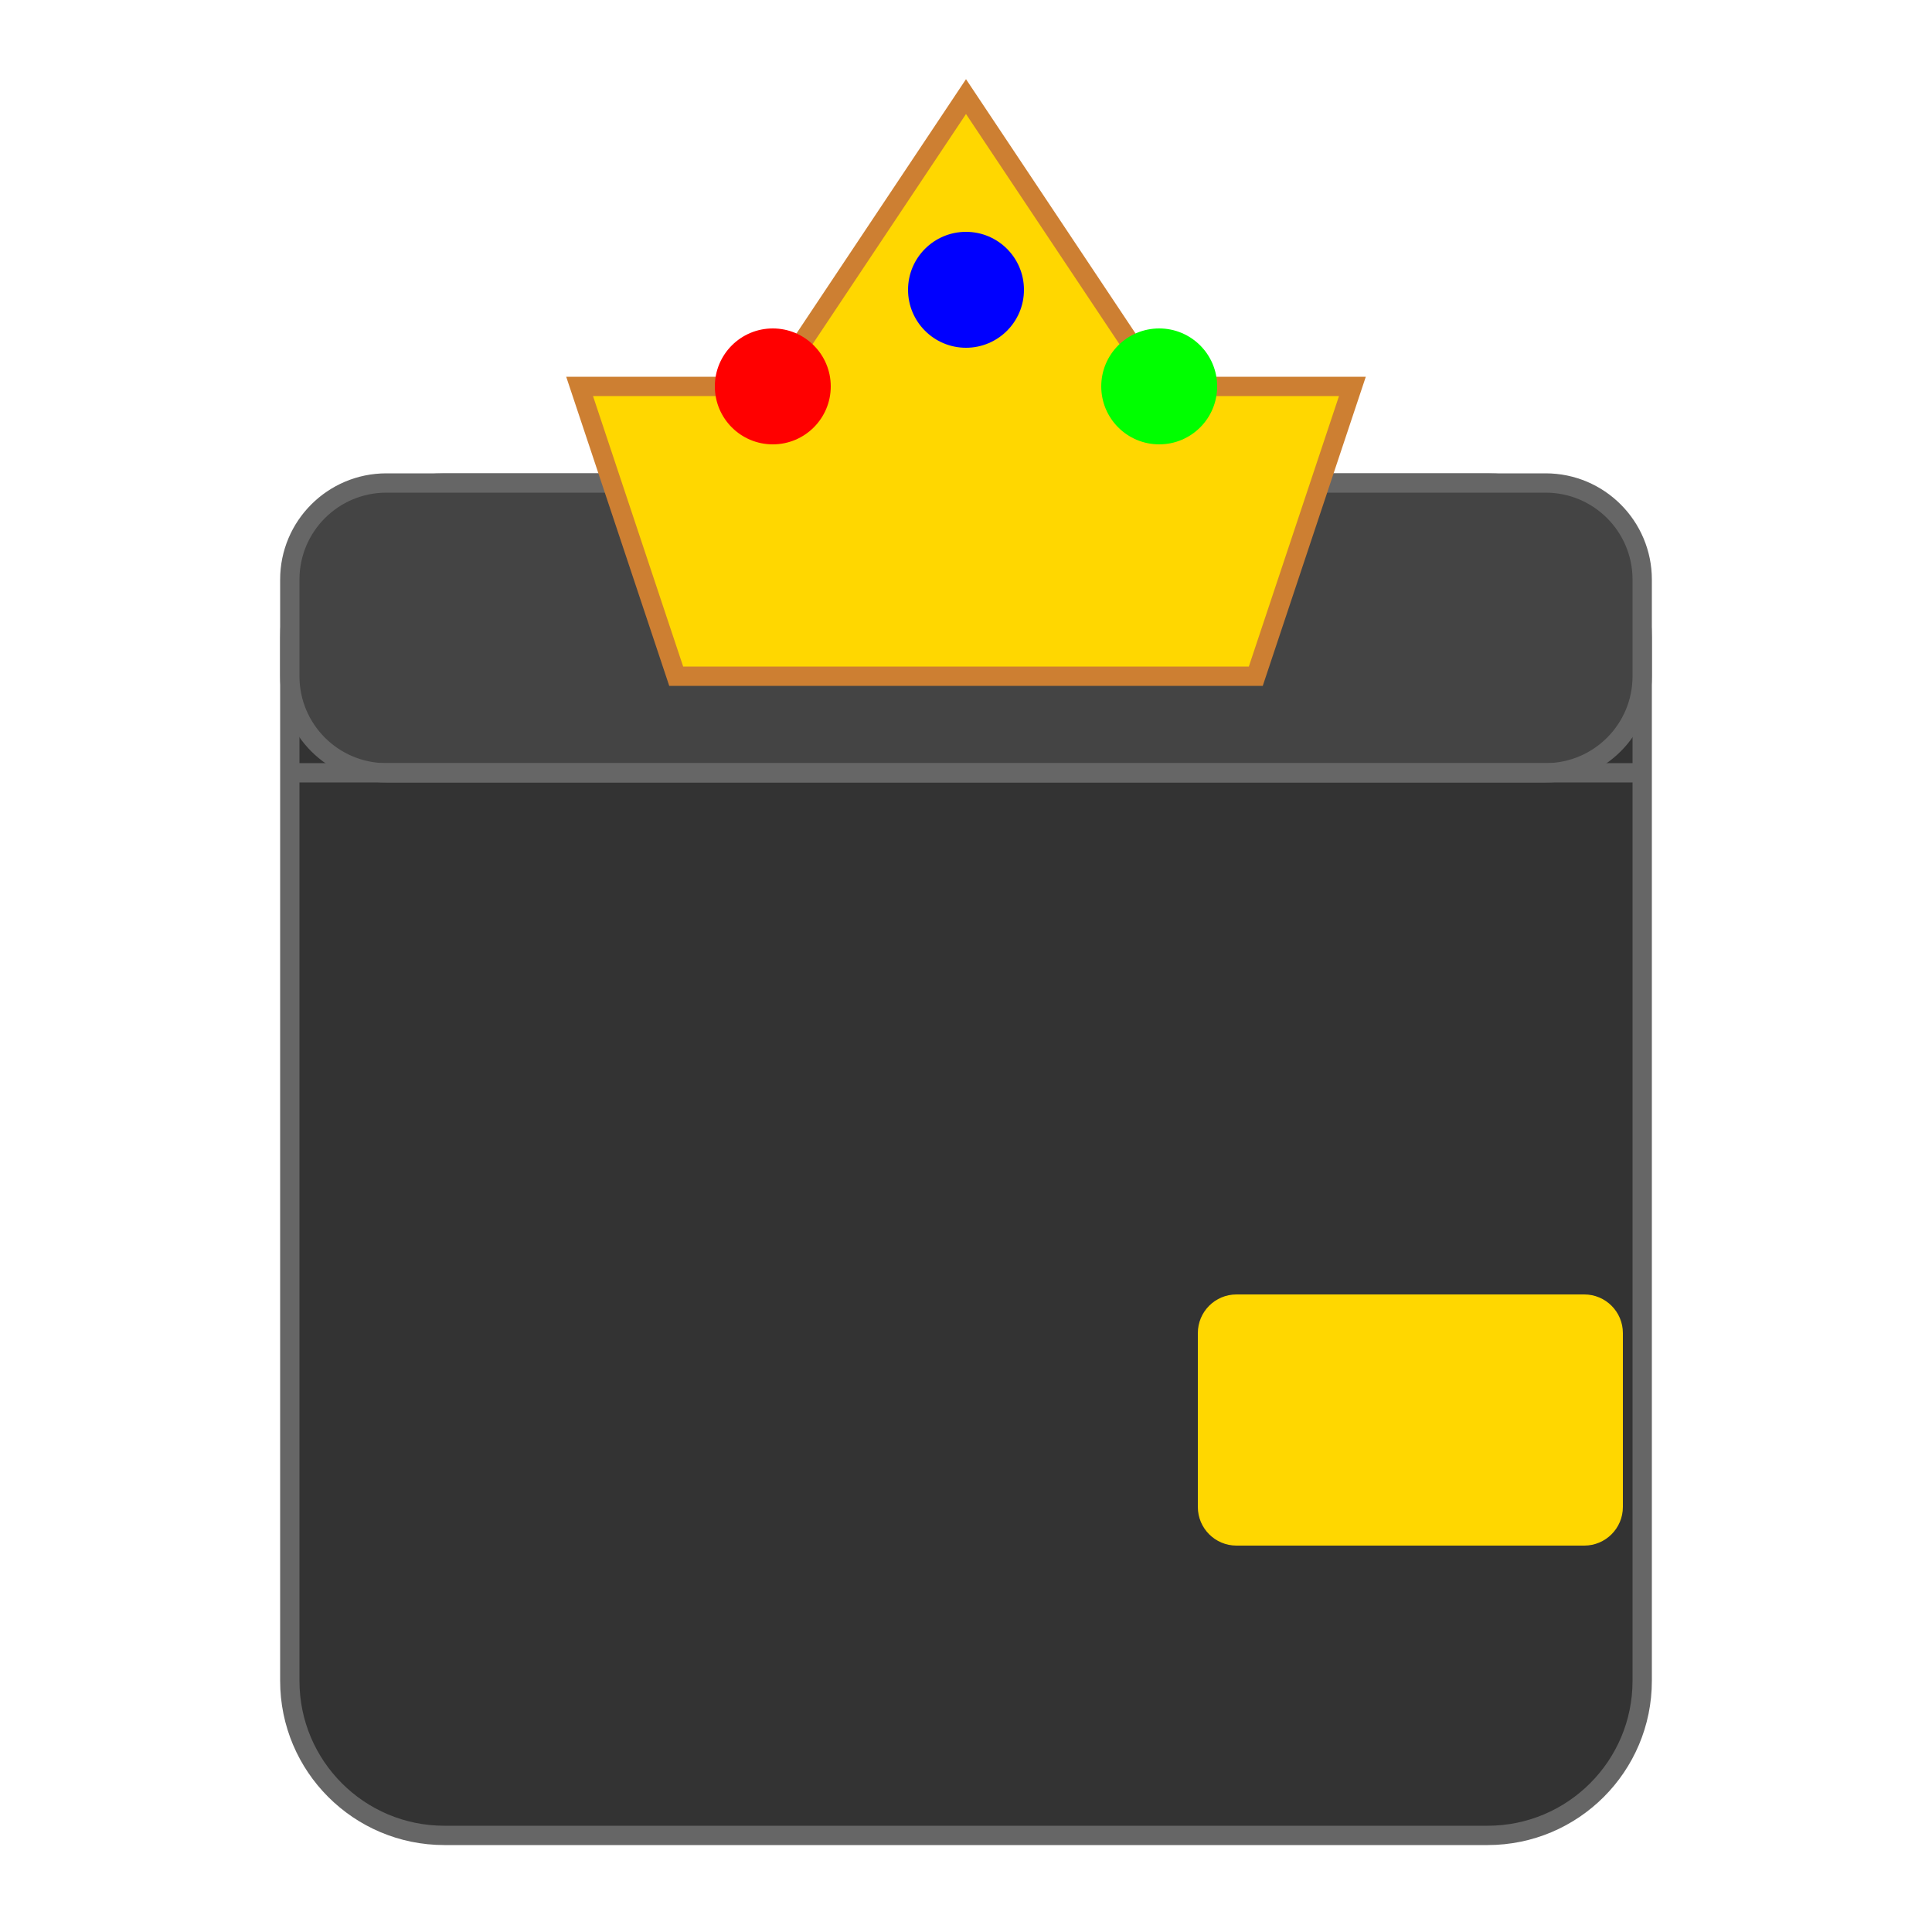
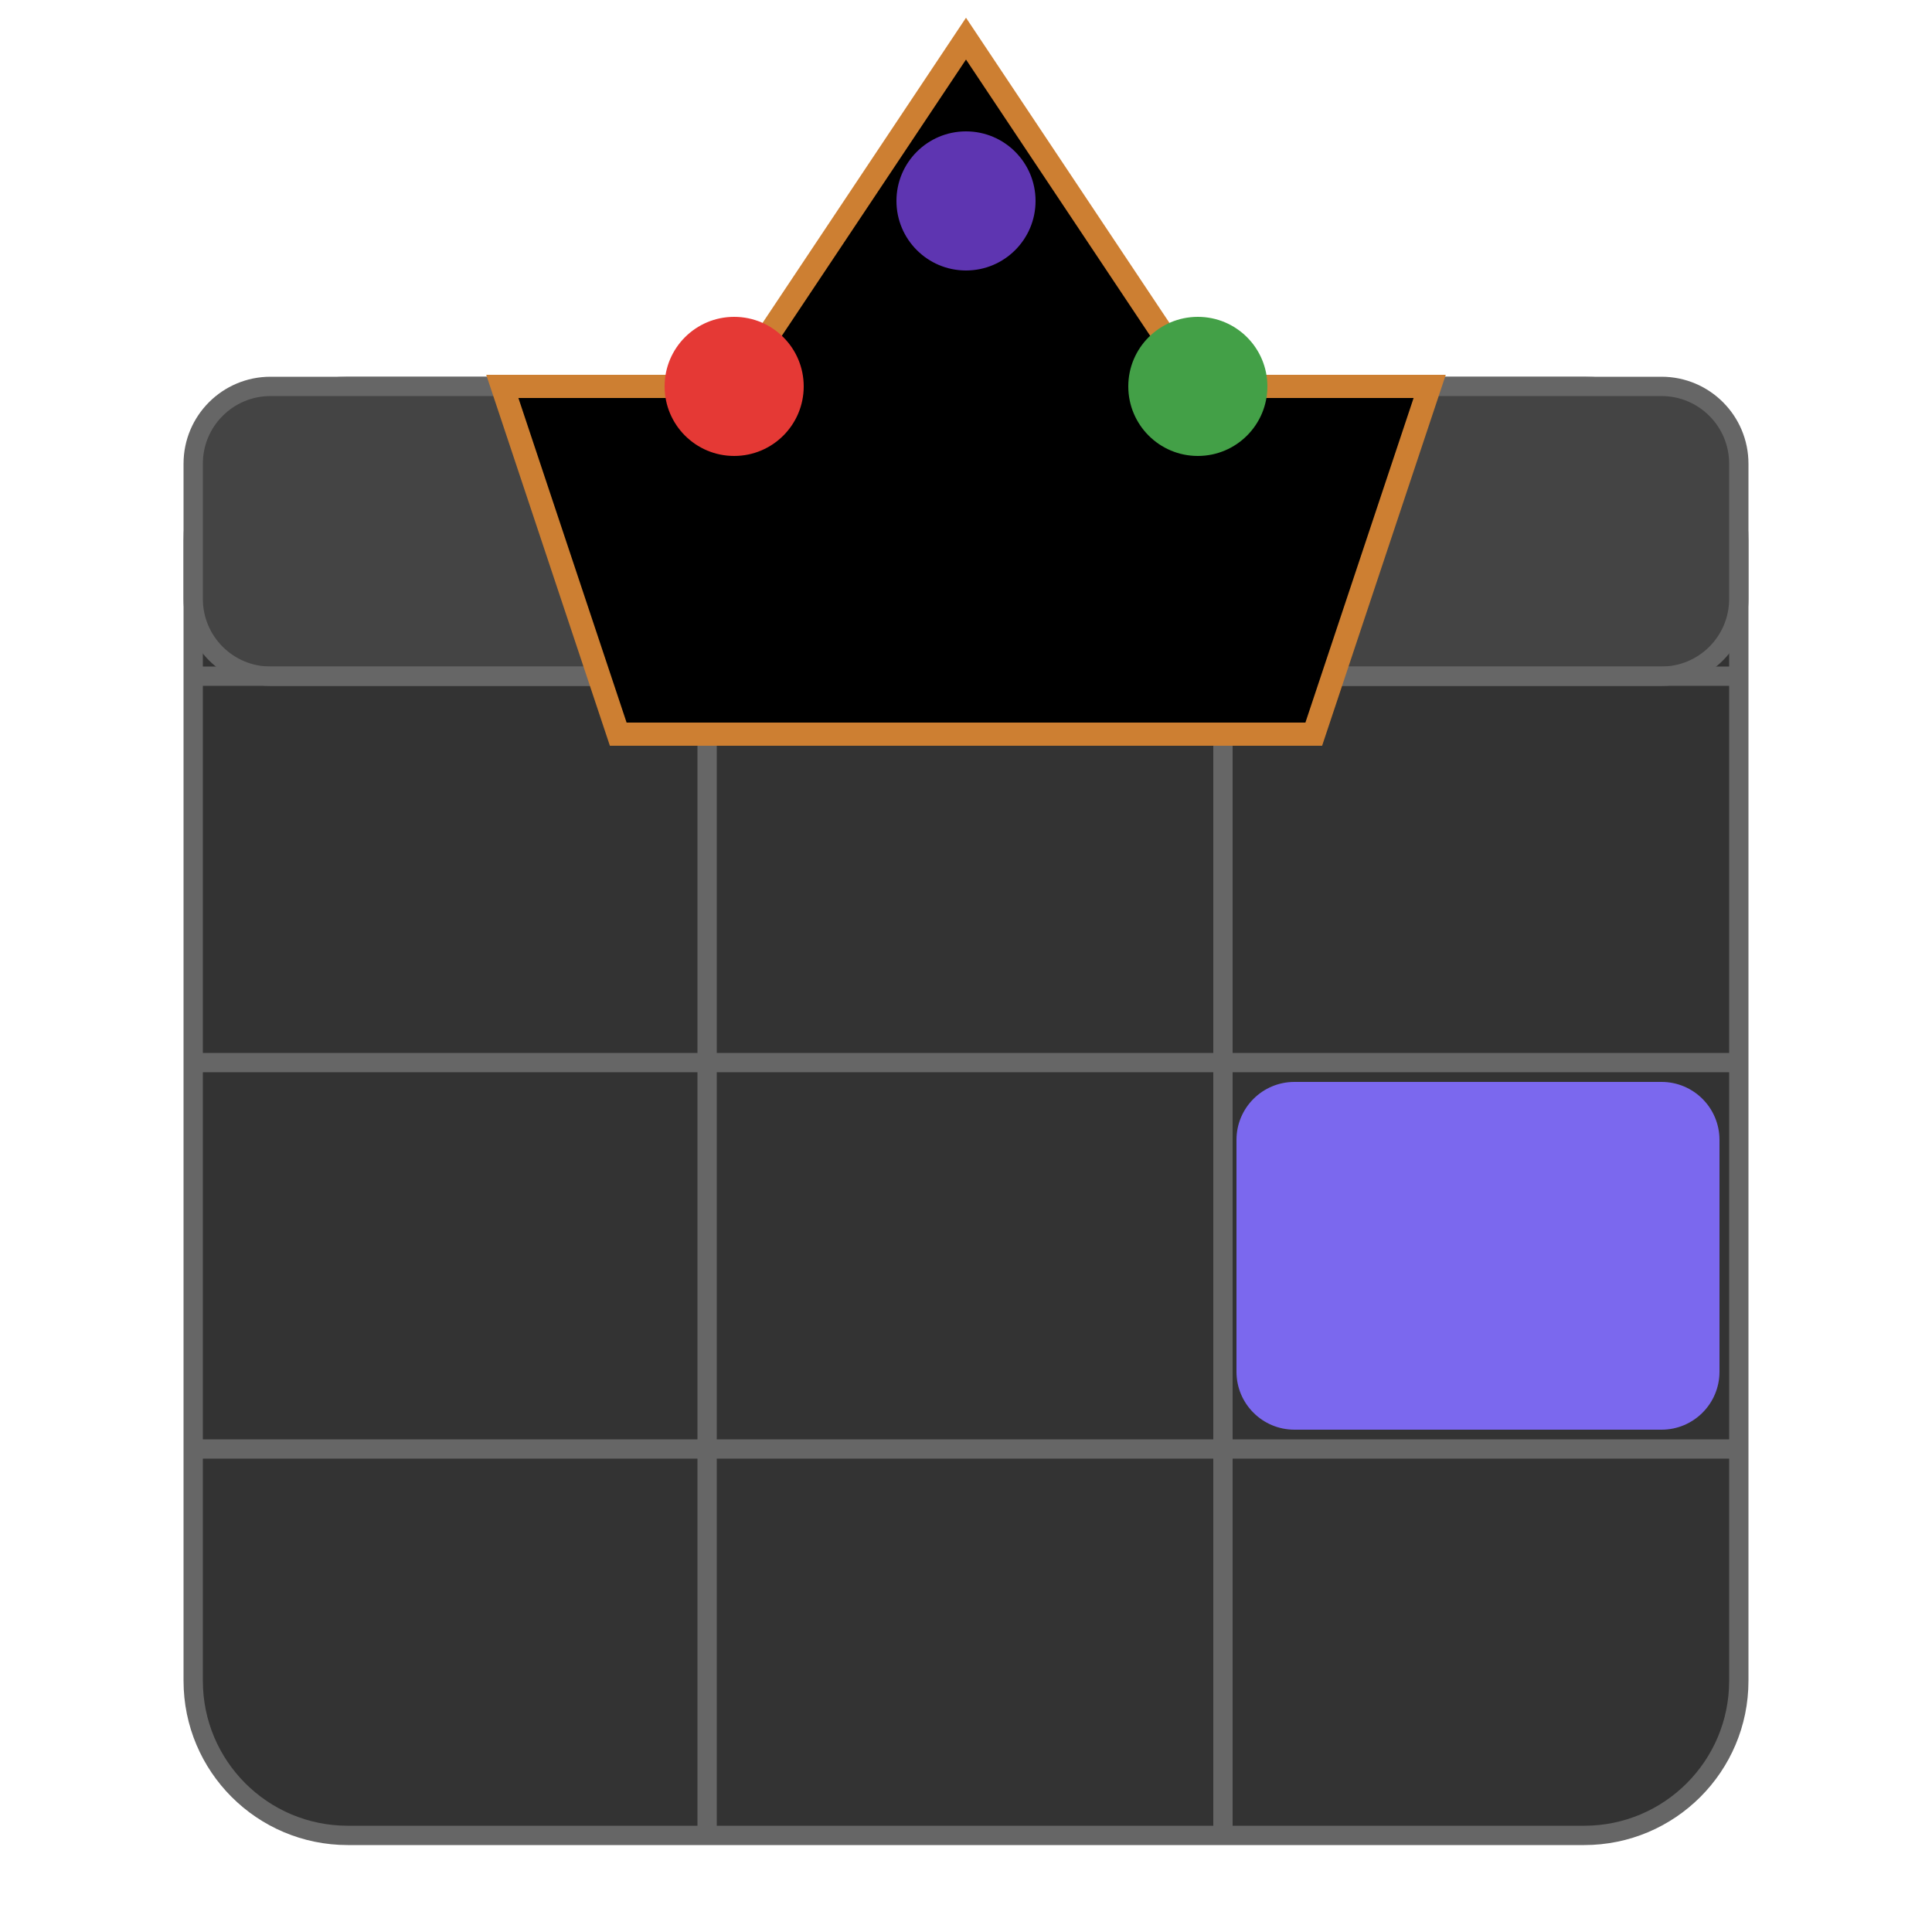
<svg xmlns="http://www.w3.org/2000/svg" width="32" height="32" viewBox="0 0 100 100" fill="none">
-   <rect x="15" y="25" width="70" height="70" rx="8" fill="#333333" stroke="#666666" strokeWidth="2" />
-   <rect x="15" y="25" width="70" height="15" rx="5" fill="#444444" stroke="#666666" strokeWidth="2" />
-   <line x1="15" y1="40" x2="85" y2="40" stroke="#666666" strokeWidth="2" />
-   <rect x="62" y="67" width="22" height="13" rx="2" fill="#FFD700" fillOpacity="0.7" />
-   <path d="M50 5L60 20H70L65 35H35L30 20H40L50 5Z" fill="#FFD700" stroke="#CD7F32" strokeWidth="1" />
-   <circle cx="40" cy="20" r="3" fill="#FF0000" />
-   <circle cx="50" cy="15" r="3" fill="#0000FF" />
-   <circle cx="60" cy="20" r="3" fill="#00FF00" />
+   <g transform="translate(10, 20)">
+     <rect x="0" y="0" width="80" height="75" rx="8" fill="#333333" stroke="#666666" strokeWidth="2" />
+     <rect x="0" y="0" width="80" height="15" rx="4" fill="#444444" stroke="#666666" strokeWidth="2" />
+     <line x1="0" y1="15" x2="80" y2="15" stroke="#666666" strokeWidth="2" />
+     <line x1="26.6" y1="15" x2="26.6" y2="75" stroke="#666666" strokeWidth="1" />
+     <line x1="53.3" y1="15" x2="53.3" y2="75" stroke="#666666" strokeWidth="1" />
+     <line x1="0" y1="35" x2="80" y2="35" stroke="#666666" strokeWidth="1" />
+     <line x1="0" y1="55" x2="80" y2="55" stroke="#666666" strokeWidth="1" />
+     <rect x="54" y="36" width="25" height="18" rx="3" fill="#7B68EE" fillOpacity="0.7" />
+   </g>
+   <g transform="translate(50, 20) scale(1.2)">
+     <path d="M0 -15L10 0H20L15 15H-15L-20 0H-10L0 -15Z" fill="url(#crown-gradient)" stroke="#CD7F32" strokeWidth="1.5" />
+     <circle cx="-10" cy="0" r="3" fill="#E53935" />
+     <circle cx="0" cy="-8" r="3" fill="#5E35B1" />
+     <circle cx="10" cy="0" r="3" fill="#43A047" />
+   </g>
+   <defs>
+     <linearGradient id="crown-gradient" x1="0" y1="-15" x2="0" y2="15" gradientUnits="userSpaceOnUse">
+       <stop offset="0" stopColor="#FFD700" />
+       <stop offset="1" stopColor="#F9A825" />
+     </linearGradient>
+   </defs>
</svg>
